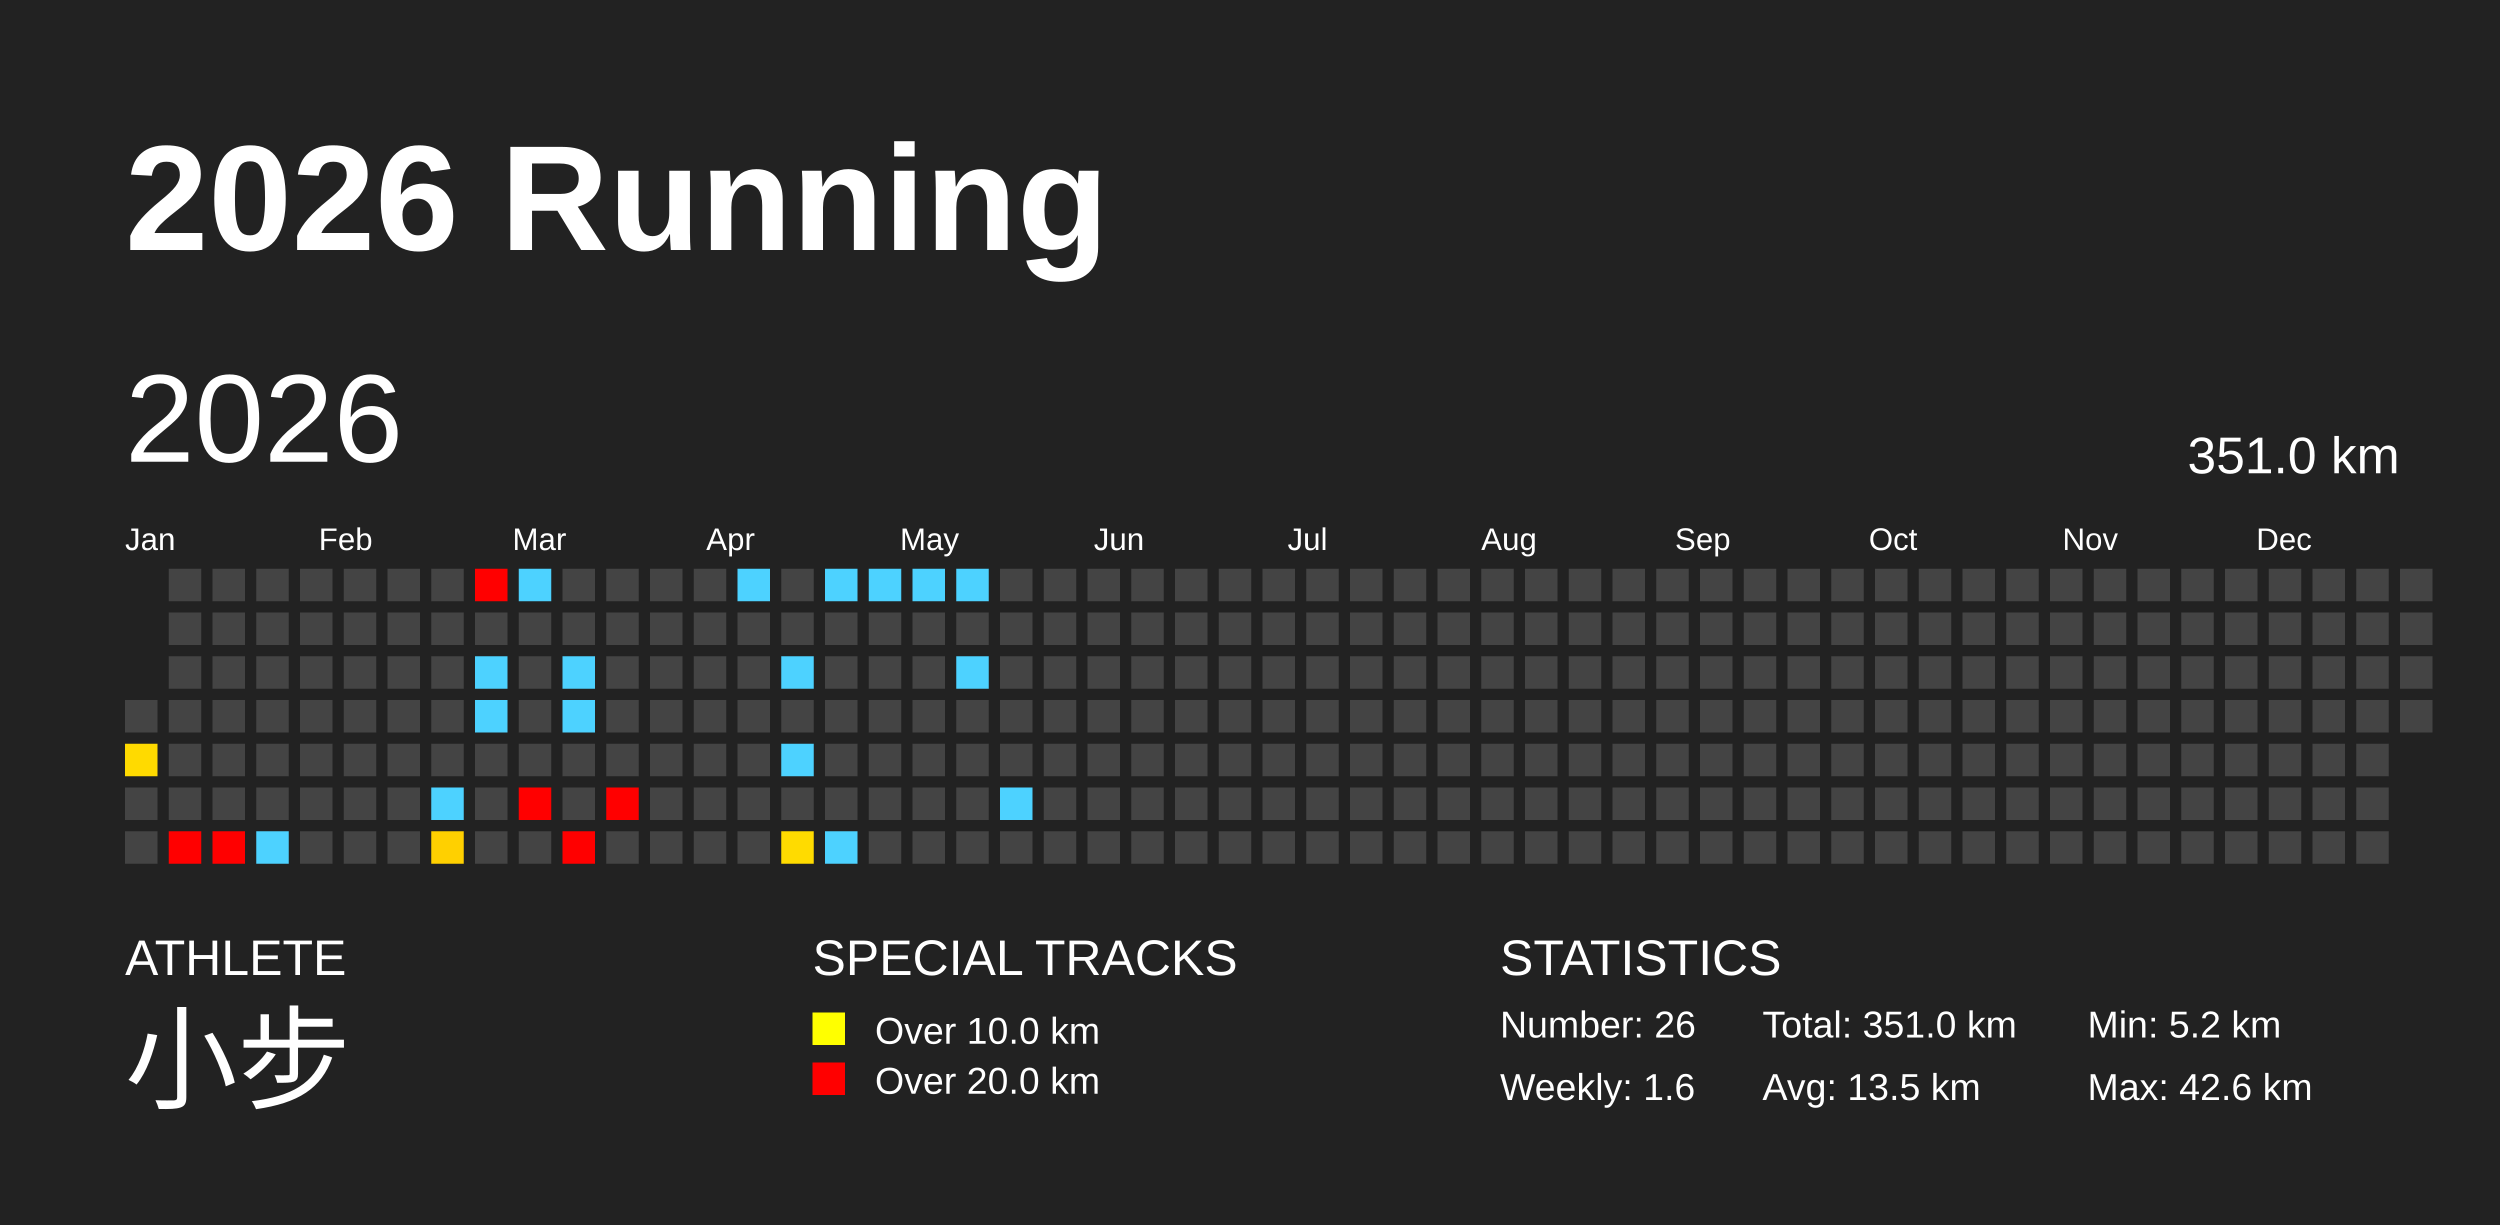
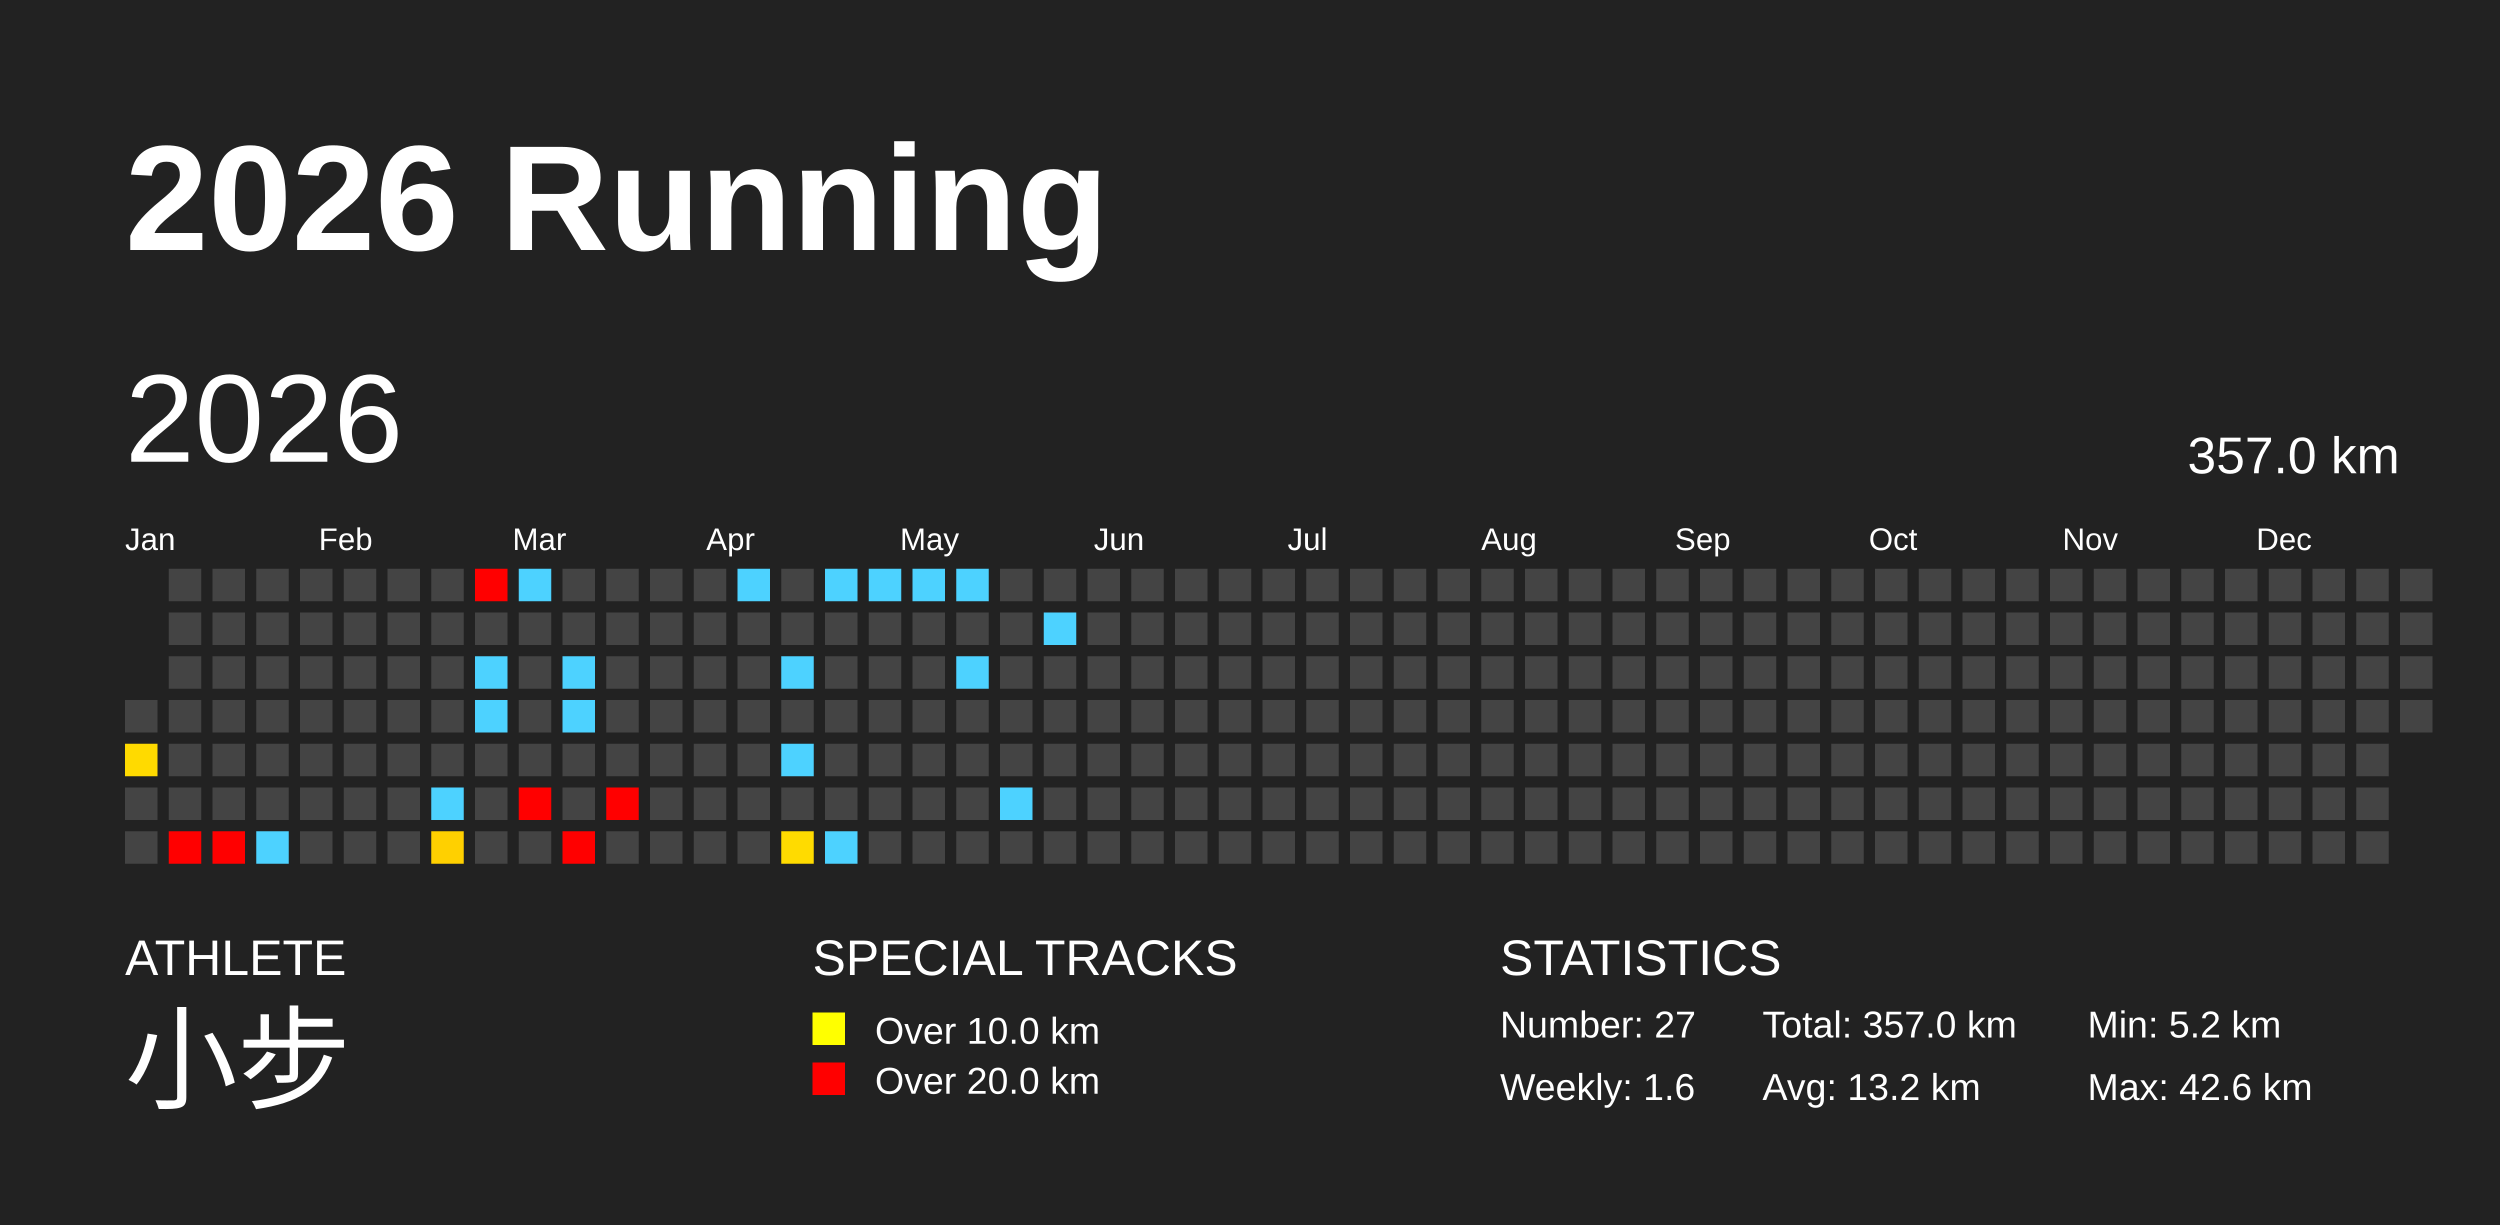
<svg xmlns="http://www.w3.org/2000/svg" baseProfile="full" height="98mm" version="1.1" viewBox="0,0,200,98" width="200mm">
  <defs />
  <rect fill="#222222" height="98" width="200" x="0" y="0" />
  <text fill="#FFFFFF" style="font-size:12px; font-family:Arial; font-weight:bold;" x="10" y="20">2026 Running</text>
  <text fill="#FFFFFF" style="font-size:4px; font-family:Arial" x="10" y="78">ATHLETE</text>
  <text fill="#FFFFFF" style="font-size:9px; font-family:Arial" x="10" y="88">小步</text>
  <text fill="#FFFFFF" style="font-size:4px; font-family:Arial" x="65" y="78">SPECIAL TRACKS</text>
  <rect fill="yellow" height="2.6" width="2.6" x="65" y="81" />
  <text fill="#FFFFFF" style="font-size:3px; font-family:Arial" x="70" y="83.5">Over 10.0 km</text>
  <rect fill="red" height="2.6" width="2.6" x="65" y="85" />
  <text fill="#FFFFFF" style="font-size:3px; font-family:Arial" x="70" y="87.5">Over 20.0 km</text>
  <text fill="#FFFFFF" style="font-size:4px; font-family:Arial" x="120" y="78">STATISTICS</text>
-   <text fill="#FFFFFF" style="font-size:3px; font-family:Arial" x="120" y="83">Number: 26</text>
+   <text fill="#FFFFFF" style="font-size:3px; font-family:Arial" x="120" y="83">Number: 27</text>
  <text fill="#FFFFFF" style="font-size:3px; font-family:Arial" x="120" y="88">Weekly: 1.6</text>
-   <text fill="#FFFFFF" style="font-size:3px; font-family:Arial" x="141" y="83">Total: 351.0 km</text>
-   <text fill="#FFFFFF" style="font-size:3px; font-family:Arial" x="141" y="88">Avg: 13.5 km</text>
+   <text fill="#FFFFFF" style="font-size:3px; font-family:Arial" x="141" y="83">Total: 357.0 km</text>
+   <text fill="#FFFFFF" style="font-size:3px; font-family:Arial" x="141" y="88">Avg: 13.2 km</text>
  <text fill="#FFFFFF" style="font-size:3px; font-family:Arial" x="167" y="83">Min: 5.2 km</text>
  <text fill="#FFFFFF" style="font-size:3px; font-family:Arial" x="167" y="88">Max: 42.6 km</text>
  <text dominant-baseline="hanging" fill="#FFFFFF" style="font-size:10.0px; font-family:Arial;" x="10" y="30">2026</text>
-   <text dominant-baseline="hanging" fill="#FFFFFF" style="font-size:4.125px; font-family:Arial;" x="175" y="35">351.0 km</text>
+   <text dominant-baseline="hanging" fill="#FFFFFF" style="font-size:4.125px; font-family:Arial;" x="175" y="35">357.0 km</text>
  <text fill="#FFFFFF" style="font-size:2.5px; font-family:Arial" x="10.0" y="44">Jan</text>
  <text fill="#FFFFFF" style="font-size:2.5px; font-family:Arial" x="25.5" y="44">Feb</text>
  <text fill="#FFFFFF" style="font-size:2.5px; font-family:Arial" x="41.0" y="44">Mar</text>
  <text fill="#FFFFFF" style="font-size:2.5px; font-family:Arial" x="56.5" y="44">Apr</text>
  <text fill="#FFFFFF" style="font-size:2.5px; font-family:Arial" x="72.0" y="44">May</text>
  <text fill="#FFFFFF" style="font-size:2.5px; font-family:Arial" x="87.5" y="44">Jun</text>
  <text fill="#FFFFFF" style="font-size:2.5px; font-family:Arial" x="103.0" y="44">Jul</text>
  <text fill="#FFFFFF" style="font-size:2.5px; font-family:Arial" x="118.5" y="44">Aug</text>
  <text fill="#FFFFFF" style="font-size:2.5px; font-family:Arial" x="134.0" y="44">Sep</text>
  <text fill="#FFFFFF" style="font-size:2.5px; font-family:Arial" x="149.5" y="44">Oct</text>
  <text fill="#FFFFFF" style="font-size:2.5px; font-family:Arial" x="165.0" y="44">Nov</text>
  <text fill="#FFFFFF" style="font-size:2.5px; font-family:Arial" x="180.5" y="44">Dec</text>
  <rect fill="#444444" height="2.6" width="2.6" x="10.0" y="56.0" />
  <rect fill="#ffda00" height="2.6" width="2.6" x="10.0" y="59.5" />
  <rect fill="#444444" height="2.6" width="2.6" x="10.0" y="63.0" />
  <rect fill="#444444" height="2.6" width="2.6" x="10.0" y="66.5" />
  <rect fill="#444444" height="2.6" width="2.6" x="13.5" y="45.5" />
  <rect fill="#444444" height="2.6" width="2.6" x="13.5" y="49.0" />
  <rect fill="#444444" height="2.6" width="2.6" x="13.5" y="52.5" />
  <rect fill="#444444" height="2.6" width="2.6" x="13.5" y="56.0" />
  <rect fill="#444444" height="2.6" width="2.6" x="13.5" y="59.5" />
  <rect fill="#444444" height="2.6" width="2.6" x="13.5" y="63.0" />
  <rect fill="red" height="2.6" width="2.6" x="13.5" y="66.5" />
  <rect fill="#444444" height="2.6" width="2.6" x="17.0" y="45.5" />
  <rect fill="#444444" height="2.6" width="2.6" x="17.0" y="49.0" />
  <rect fill="#444444" height="2.6" width="2.6" x="17.0" y="52.5" />
  <rect fill="#444444" height="2.6" width="2.6" x="17.0" y="56.0" />
  <rect fill="#444444" height="2.6" width="2.6" x="17.0" y="59.5" />
  <rect fill="#444444" height="2.6" width="2.6" x="17.0" y="63.0" />
  <rect fill="red" height="2.6" width="2.6" x="17.0" y="66.5" />
  <rect fill="#444444" height="2.6" width="2.6" x="20.5" y="45.5" />
  <rect fill="#444444" height="2.6" width="2.6" x="20.5" y="49.0" />
  <rect fill="#444444" height="2.6" width="2.6" x="20.5" y="52.5" />
  <rect fill="#444444" height="2.6" width="2.6" x="20.5" y="56.0" />
  <rect fill="#444444" height="2.6" width="2.6" x="20.5" y="59.5" />
  <rect fill="#444444" height="2.6" width="2.6" x="20.5" y="63.0" />
  <rect fill="#4dd2ff" height="2.6" width="2.6" x="20.5" y="66.5" />
  <rect fill="#444444" height="2.6" width="2.6" x="24.0" y="45.5" />
  <rect fill="#444444" height="2.6" width="2.6" x="24.0" y="49.0" />
  <rect fill="#444444" height="2.6" width="2.6" x="24.0" y="52.5" />
  <rect fill="#444444" height="2.6" width="2.6" x="24.0" y="56.0" />
  <rect fill="#444444" height="2.6" width="2.6" x="24.0" y="59.5" />
  <rect fill="#444444" height="2.6" width="2.6" x="24.0" y="63.0" />
  <rect fill="#444444" height="2.6" width="2.6" x="24.0" y="66.5" />
  <rect fill="#444444" height="2.6" width="2.6" x="27.5" y="45.5" />
  <rect fill="#444444" height="2.6" width="2.6" x="27.5" y="49.0" />
  <rect fill="#444444" height="2.6" width="2.6" x="27.5" y="52.5" />
  <rect fill="#444444" height="2.6" width="2.6" x="27.5" y="56.0" />
  <rect fill="#444444" height="2.6" width="2.6" x="27.5" y="59.5" />
  <rect fill="#444444" height="2.6" width="2.6" x="27.5" y="63.0" />
  <rect fill="#444444" height="2.6" width="2.6" x="27.5" y="66.5" />
  <rect fill="#444444" height="2.6" width="2.6" x="31.0" y="45.5" />
  <rect fill="#444444" height="2.6" width="2.6" x="31.0" y="49.0" />
  <rect fill="#444444" height="2.6" width="2.6" x="31.0" y="52.5" />
  <rect fill="#444444" height="2.6" width="2.6" x="31.0" y="56.0" />
  <rect fill="#444444" height="2.6" width="2.6" x="31.0" y="59.5" />
  <rect fill="#444444" height="2.6" width="2.6" x="31.0" y="63.0" />
  <rect fill="#444444" height="2.6" width="2.6" x="31.0" y="66.5" />
  <rect fill="#444444" height="2.6" width="2.6" x="34.5" y="45.5" />
  <rect fill="#444444" height="2.6" width="2.6" x="34.5" y="49.0" />
  <rect fill="#444444" height="2.6" width="2.6" x="34.5" y="52.5" />
  <rect fill="#444444" height="2.6" width="2.6" x="34.5" y="56.0" />
  <rect fill="#444444" height="2.6" width="2.6" x="34.5" y="59.5" />
  <rect fill="#4dd2ff" height="2.6" width="2.6" x="34.5" y="63.0" />
  <rect fill="#ffd000" height="2.6" width="2.6" x="34.5" y="66.5" />
  <rect fill="red" height="2.6" width="2.6" x="38.0" y="45.5" />
  <rect fill="#444444" height="2.6" width="2.6" x="38.0" y="49.0" />
  <rect fill="#4dd2ff" height="2.6" width="2.6" x="38.0" y="52.5" />
  <rect fill="#4dd2ff" height="2.6" width="2.6" x="38.0" y="56.0" />
  <rect fill="#444444" height="2.6" width="2.6" x="38.0" y="59.5" />
  <rect fill="#444444" height="2.6" width="2.6" x="38.0" y="63.0" />
  <rect fill="#444444" height="2.6" width="2.6" x="38.0" y="66.5" />
  <rect fill="#4dd2ff" height="2.6" width="2.6" x="41.5" y="45.5" />
  <rect fill="#444444" height="2.6" width="2.6" x="41.5" y="49.0" />
  <rect fill="#444444" height="2.6" width="2.6" x="41.5" y="52.5" />
  <rect fill="#444444" height="2.6" width="2.6" x="41.5" y="56.0" />
  <rect fill="#444444" height="2.6" width="2.6" x="41.5" y="59.5" />
  <rect fill="red" height="2.6" width="2.6" x="41.5" y="63.0" />
  <rect fill="#444444" height="2.6" width="2.6" x="41.5" y="66.5" />
  <rect fill="#444444" height="2.6" width="2.6" x="45.0" y="45.5" />
  <rect fill="#444444" height="2.6" width="2.6" x="45.0" y="49.0" />
  <rect fill="#4dd2ff" height="2.6" width="2.6" x="45.0" y="52.5" />
  <rect fill="#4dd2ff" height="2.6" width="2.6" x="45.0" y="56.0" />
  <rect fill="#444444" height="2.6" width="2.6" x="45.0" y="59.5" />
  <rect fill="#444444" height="2.6" width="2.6" x="45.0" y="63.0" />
  <rect fill="red" height="2.6" width="2.6" x="45.0" y="66.5" />
  <rect fill="#444444" height="2.6" width="2.6" x="48.5" y="45.5" />
  <rect fill="#444444" height="2.6" width="2.6" x="48.5" y="49.0" />
  <rect fill="#444444" height="2.6" width="2.6" x="48.5" y="52.5" />
  <rect fill="#444444" height="2.6" width="2.6" x="48.5" y="56.0" />
  <rect fill="#444444" height="2.6" width="2.6" x="48.5" y="59.5" />
  <rect fill="red" height="2.6" width="2.6" x="48.5" y="63.0" />
  <rect fill="#444444" height="2.6" width="2.6" x="48.5" y="66.5" />
  <rect fill="#444444" height="2.6" width="2.6" x="52.0" y="45.5" />
  <rect fill="#444444" height="2.6" width="2.6" x="52.0" y="49.0" />
  <rect fill="#444444" height="2.6" width="2.6" x="52.0" y="52.5" />
  <rect fill="#444444" height="2.6" width="2.6" x="52.0" y="56.0" />
  <rect fill="#444444" height="2.6" width="2.6" x="52.0" y="59.5" />
  <rect fill="#444444" height="2.6" width="2.6" x="52.0" y="63.0" />
  <rect fill="#444444" height="2.6" width="2.6" x="52.0" y="66.5" />
  <rect fill="#444444" height="2.6" width="2.6" x="55.5" y="45.5" />
  <rect fill="#444444" height="2.6" width="2.6" x="55.5" y="49.0" />
  <rect fill="#444444" height="2.6" width="2.6" x="55.5" y="52.5" />
  <rect fill="#444444" height="2.6" width="2.6" x="55.5" y="56.0" />
  <rect fill="#444444" height="2.6" width="2.6" x="55.5" y="59.5" />
  <rect fill="#444444" height="2.6" width="2.6" x="55.5" y="63.0" />
  <rect fill="#444444" height="2.6" width="2.6" x="55.5" y="66.5" />
  <rect fill="#4dd2ff" height="2.6" width="2.6" x="59.0" y="45.5" />
  <rect fill="#444444" height="2.6" width="2.6" x="59.0" y="49.0" />
  <rect fill="#444444" height="2.6" width="2.6" x="59.0" y="52.5" />
  <rect fill="#444444" height="2.6" width="2.6" x="59.0" y="56.0" />
  <rect fill="#444444" height="2.6" width="2.6" x="59.0" y="59.5" />
  <rect fill="#444444" height="2.6" width="2.6" x="59.0" y="63.0" />
  <rect fill="#444444" height="2.6" width="2.6" x="59.0" y="66.5" />
  <rect fill="#444444" height="2.6" width="2.6" x="62.5" y="45.5" />
  <rect fill="#444444" height="2.6" width="2.6" x="62.5" y="49.0" />
  <rect fill="#4dd2ff" height="2.6" width="2.6" x="62.5" y="52.5" />
  <rect fill="#444444" height="2.6" width="2.6" x="62.5" y="56.0" />
  <rect fill="#4dd2ff" height="2.6" width="2.6" x="62.5" y="59.5" />
  <rect fill="#444444" height="2.6" width="2.6" x="62.5" y="63.0" />
  <rect fill="#ffdb00" height="2.6" width="2.6" x="62.5" y="66.5" />
  <rect fill="#4dd2ff" height="2.6" width="2.6" x="66.0" y="45.5" />
  <rect fill="#444444" height="2.6" width="2.6" x="66.0" y="49.0" />
  <rect fill="#444444" height="2.6" width="2.6" x="66.0" y="52.5" />
  <rect fill="#444444" height="2.6" width="2.6" x="66.0" y="56.0" />
  <rect fill="#444444" height="2.6" width="2.6" x="66.0" y="59.5" />
  <rect fill="#444444" height="2.6" width="2.6" x="66.0" y="63.0" />
  <rect fill="#4dd2ff" height="2.6" width="2.6" x="66.0" y="66.5" />
  <rect fill="#4dd2ff" height="2.6" width="2.6" x="69.5" y="45.5" />
  <rect fill="#444444" height="2.6" width="2.6" x="69.5" y="49.0" />
  <rect fill="#444444" height="2.6" width="2.6" x="69.5" y="52.5" />
  <rect fill="#444444" height="2.6" width="2.6" x="69.5" y="56.0" />
  <rect fill="#444444" height="2.6" width="2.6" x="69.5" y="59.5" />
  <rect fill="#444444" height="2.6" width="2.6" x="69.5" y="63.0" />
  <rect fill="#444444" height="2.6" width="2.6" x="69.5" y="66.5" />
  <rect fill="#4dd2ff" height="2.6" width="2.6" x="73.0" y="45.5" />
  <rect fill="#444444" height="2.6" width="2.6" x="73.0" y="49.0" />
  <rect fill="#444444" height="2.6" width="2.6" x="73.0" y="52.5" />
  <rect fill="#444444" height="2.6" width="2.6" x="73.0" y="56.0" />
  <rect fill="#444444" height="2.6" width="2.6" x="73.0" y="59.5" />
  <rect fill="#444444" height="2.6" width="2.6" x="73.0" y="63.0" />
  <rect fill="#444444" height="2.6" width="2.6" x="73.0" y="66.5" />
  <rect fill="#4dd2ff" height="2.6" width="2.6" x="76.5" y="45.5" />
  <rect fill="#444444" height="2.6" width="2.6" x="76.5" y="49.0" />
  <rect fill="#4dd2ff" height="2.6" width="2.6" x="76.5" y="52.5" />
  <rect fill="#444444" height="2.6" width="2.6" x="76.5" y="56.0" />
  <rect fill="#444444" height="2.6" width="2.6" x="76.5" y="59.5" />
  <rect fill="#444444" height="2.6" width="2.6" x="76.5" y="63.0" />
  <rect fill="#444444" height="2.6" width="2.6" x="76.5" y="66.5" />
  <rect fill="#444444" height="2.6" width="2.6" x="80.0" y="45.5" />
  <rect fill="#444444" height="2.6" width="2.6" x="80.0" y="49.0" />
  <rect fill="#444444" height="2.6" width="2.6" x="80.0" y="52.5" />
  <rect fill="#444444" height="2.6" width="2.6" x="80.0" y="56.0" />
  <rect fill="#444444" height="2.6" width="2.6" x="80.0" y="59.5" />
  <rect fill="#4dd2ff" height="2.6" width="2.6" x="80.0" y="63.0" />
  <rect fill="#444444" height="2.6" width="2.6" x="80.0" y="66.5" />
  <rect fill="#444444" height="2.6" width="2.6" x="83.5" y="45.5" />
-   <rect fill="#444444" height="2.6" width="2.6" x="83.5" y="49.0" />
+   <rect fill="#4dd2ff" height="2.6" width="2.6" x="83.5" y="49.0" />
  <rect fill="#444444" height="2.6" width="2.6" x="83.5" y="52.5" />
  <rect fill="#444444" height="2.6" width="2.6" x="83.5" y="56.0" />
  <rect fill="#444444" height="2.6" width="2.6" x="83.5" y="59.5" />
  <rect fill="#444444" height="2.6" width="2.6" x="83.5" y="63.0" />
  <rect fill="#444444" height="2.6" width="2.6" x="83.5" y="66.5" />
  <rect fill="#444444" height="2.6" width="2.6" x="87.0" y="45.5" />
  <rect fill="#444444" height="2.6" width="2.6" x="87.0" y="49.0" />
  <rect fill="#444444" height="2.6" width="2.6" x="87.0" y="52.5" />
  <rect fill="#444444" height="2.6" width="2.6" x="87.0" y="56.0" />
  <rect fill="#444444" height="2.6" width="2.6" x="87.0" y="59.5" />
  <rect fill="#444444" height="2.6" width="2.6" x="87.0" y="63.0" />
  <rect fill="#444444" height="2.6" width="2.6" x="87.0" y="66.5" />
  <rect fill="#444444" height="2.6" width="2.6" x="90.5" y="45.5" />
  <rect fill="#444444" height="2.6" width="2.6" x="90.5" y="49.0" />
  <rect fill="#444444" height="2.6" width="2.6" x="90.5" y="52.5" />
  <rect fill="#444444" height="2.6" width="2.6" x="90.5" y="56.0" />
  <rect fill="#444444" height="2.6" width="2.6" x="90.5" y="59.5" />
  <rect fill="#444444" height="2.6" width="2.6" x="90.5" y="63.0" />
  <rect fill="#444444" height="2.6" width="2.6" x="90.5" y="66.5" />
  <rect fill="#444444" height="2.6" width="2.6" x="94.0" y="45.5" />
  <rect fill="#444444" height="2.6" width="2.6" x="94.0" y="49.0" />
  <rect fill="#444444" height="2.6" width="2.6" x="94.0" y="52.5" />
  <rect fill="#444444" height="2.6" width="2.6" x="94.0" y="56.0" />
  <rect fill="#444444" height="2.6" width="2.6" x="94.0" y="59.5" />
  <rect fill="#444444" height="2.6" width="2.6" x="94.0" y="63.0" />
  <rect fill="#444444" height="2.6" width="2.6" x="94.0" y="66.5" />
  <rect fill="#444444" height="2.6" width="2.6" x="97.5" y="45.5" />
  <rect fill="#444444" height="2.6" width="2.6" x="97.5" y="49.0" />
  <rect fill="#444444" height="2.6" width="2.6" x="97.5" y="52.5" />
  <rect fill="#444444" height="2.6" width="2.6" x="97.5" y="56.0" />
  <rect fill="#444444" height="2.6" width="2.6" x="97.5" y="59.5" />
  <rect fill="#444444" height="2.6" width="2.6" x="97.5" y="63.0" />
  <rect fill="#444444" height="2.6" width="2.6" x="97.5" y="66.5" />
  <rect fill="#444444" height="2.6" width="2.6" x="101.0" y="45.5" />
  <rect fill="#444444" height="2.6" width="2.6" x="101.0" y="49.0" />
  <rect fill="#444444" height="2.6" width="2.6" x="101.0" y="52.5" />
  <rect fill="#444444" height="2.6" width="2.6" x="101.0" y="56.0" />
  <rect fill="#444444" height="2.6" width="2.6" x="101.0" y="59.5" />
  <rect fill="#444444" height="2.6" width="2.6" x="101.0" y="63.0" />
  <rect fill="#444444" height="2.6" width="2.6" x="101.0" y="66.5" />
  <rect fill="#444444" height="2.6" width="2.6" x="104.5" y="45.5" />
  <rect fill="#444444" height="2.6" width="2.6" x="104.5" y="49.0" />
  <rect fill="#444444" height="2.6" width="2.6" x="104.5" y="52.5" />
  <rect fill="#444444" height="2.6" width="2.6" x="104.5" y="56.0" />
  <rect fill="#444444" height="2.6" width="2.6" x="104.5" y="59.5" />
  <rect fill="#444444" height="2.6" width="2.6" x="104.5" y="63.0" />
  <rect fill="#444444" height="2.6" width="2.6" x="104.5" y="66.5" />
  <rect fill="#444444" height="2.6" width="2.6" x="108.0" y="45.5" />
  <rect fill="#444444" height="2.6" width="2.6" x="108.0" y="49.0" />
  <rect fill="#444444" height="2.6" width="2.6" x="108.0" y="52.5" />
  <rect fill="#444444" height="2.6" width="2.6" x="108.0" y="56.0" />
  <rect fill="#444444" height="2.6" width="2.6" x="108.0" y="59.5" />
  <rect fill="#444444" height="2.6" width="2.6" x="108.0" y="63.0" />
  <rect fill="#444444" height="2.6" width="2.6" x="108.0" y="66.5" />
  <rect fill="#444444" height="2.6" width="2.6" x="111.5" y="45.5" />
  <rect fill="#444444" height="2.6" width="2.6" x="111.5" y="49.0" />
  <rect fill="#444444" height="2.6" width="2.6" x="111.5" y="52.5" />
  <rect fill="#444444" height="2.6" width="2.6" x="111.5" y="56.0" />
  <rect fill="#444444" height="2.6" width="2.6" x="111.5" y="59.5" />
  <rect fill="#444444" height="2.6" width="2.6" x="111.5" y="63.0" />
  <rect fill="#444444" height="2.6" width="2.6" x="111.5" y="66.5" />
  <rect fill="#444444" height="2.6" width="2.6" x="115.0" y="45.5" />
  <rect fill="#444444" height="2.6" width="2.6" x="115.0" y="49.0" />
  <rect fill="#444444" height="2.6" width="2.6" x="115.0" y="52.5" />
  <rect fill="#444444" height="2.6" width="2.6" x="115.0" y="56.0" />
  <rect fill="#444444" height="2.6" width="2.6" x="115.0" y="59.5" />
  <rect fill="#444444" height="2.6" width="2.6" x="115.0" y="63.0" />
  <rect fill="#444444" height="2.6" width="2.6" x="115.0" y="66.5" />
  <rect fill="#444444" height="2.6" width="2.6" x="118.5" y="45.5" />
  <rect fill="#444444" height="2.6" width="2.6" x="118.5" y="49.0" />
  <rect fill="#444444" height="2.6" width="2.6" x="118.5" y="52.5" />
  <rect fill="#444444" height="2.6" width="2.6" x="118.5" y="56.0" />
  <rect fill="#444444" height="2.6" width="2.6" x="118.5" y="59.5" />
  <rect fill="#444444" height="2.6" width="2.6" x="118.5" y="63.0" />
  <rect fill="#444444" height="2.6" width="2.6" x="118.5" y="66.5" />
  <rect fill="#444444" height="2.6" width="2.6" x="122.0" y="45.5" />
  <rect fill="#444444" height="2.6" width="2.6" x="122.0" y="49.0" />
  <rect fill="#444444" height="2.6" width="2.6" x="122.0" y="52.5" />
  <rect fill="#444444" height="2.6" width="2.6" x="122.0" y="56.0" />
  <rect fill="#444444" height="2.6" width="2.6" x="122.0" y="59.5" />
  <rect fill="#444444" height="2.6" width="2.6" x="122.0" y="63.0" />
  <rect fill="#444444" height="2.6" width="2.6" x="122.0" y="66.5" />
  <rect fill="#444444" height="2.6" width="2.6" x="125.5" y="45.5" />
  <rect fill="#444444" height="2.6" width="2.6" x="125.5" y="49.0" />
  <rect fill="#444444" height="2.6" width="2.6" x="125.5" y="52.5" />
  <rect fill="#444444" height="2.6" width="2.6" x="125.5" y="56.0" />
  <rect fill="#444444" height="2.6" width="2.6" x="125.5" y="59.5" />
  <rect fill="#444444" height="2.6" width="2.6" x="125.5" y="63.0" />
  <rect fill="#444444" height="2.6" width="2.6" x="125.5" y="66.5" />
  <rect fill="#444444" height="2.6" width="2.6" x="129.0" y="45.5" />
  <rect fill="#444444" height="2.6" width="2.6" x="129.0" y="49.0" />
  <rect fill="#444444" height="2.6" width="2.6" x="129.0" y="52.5" />
  <rect fill="#444444" height="2.6" width="2.6" x="129.0" y="56.0" />
  <rect fill="#444444" height="2.6" width="2.6" x="129.0" y="59.5" />
  <rect fill="#444444" height="2.6" width="2.6" x="129.0" y="63.0" />
  <rect fill="#444444" height="2.6" width="2.6" x="129.0" y="66.5" />
  <rect fill="#444444" height="2.6" width="2.6" x="132.5" y="45.5" />
  <rect fill="#444444" height="2.6" width="2.6" x="132.5" y="49.0" />
  <rect fill="#444444" height="2.6" width="2.6" x="132.5" y="52.5" />
  <rect fill="#444444" height="2.6" width="2.6" x="132.5" y="56.0" />
  <rect fill="#444444" height="2.6" width="2.6" x="132.5" y="59.5" />
  <rect fill="#444444" height="2.6" width="2.6" x="132.5" y="63.0" />
  <rect fill="#444444" height="2.6" width="2.6" x="132.5" y="66.5" />
  <rect fill="#444444" height="2.6" width="2.6" x="136.0" y="45.5" />
  <rect fill="#444444" height="2.6" width="2.6" x="136.0" y="49.0" />
  <rect fill="#444444" height="2.6" width="2.6" x="136.0" y="52.5" />
  <rect fill="#444444" height="2.6" width="2.6" x="136.0" y="56.0" />
  <rect fill="#444444" height="2.6" width="2.6" x="136.0" y="59.5" />
  <rect fill="#444444" height="2.6" width="2.6" x="136.0" y="63.0" />
  <rect fill="#444444" height="2.6" width="2.6" x="136.0" y="66.5" />
  <rect fill="#444444" height="2.6" width="2.6" x="139.5" y="45.5" />
  <rect fill="#444444" height="2.6" width="2.6" x="139.5" y="49.0" />
  <rect fill="#444444" height="2.6" width="2.6" x="139.5" y="52.5" />
  <rect fill="#444444" height="2.6" width="2.6" x="139.5" y="56.0" />
  <rect fill="#444444" height="2.6" width="2.6" x="139.5" y="59.5" />
  <rect fill="#444444" height="2.6" width="2.6" x="139.5" y="63.0" />
  <rect fill="#444444" height="2.6" width="2.6" x="139.5" y="66.5" />
  <rect fill="#444444" height="2.6" width="2.6" x="143.0" y="45.5" />
  <rect fill="#444444" height="2.6" width="2.6" x="143.0" y="49.0" />
  <rect fill="#444444" height="2.6" width="2.6" x="143.0" y="52.5" />
  <rect fill="#444444" height="2.6" width="2.6" x="143.0" y="56.0" />
  <rect fill="#444444" height="2.6" width="2.6" x="143.0" y="59.5" />
  <rect fill="#444444" height="2.6" width="2.6" x="143.0" y="63.0" />
  <rect fill="#444444" height="2.6" width="2.6" x="143.0" y="66.5" />
  <rect fill="#444444" height="2.6" width="2.6" x="146.5" y="45.5" />
  <rect fill="#444444" height="2.6" width="2.6" x="146.5" y="49.0" />
  <rect fill="#444444" height="2.6" width="2.6" x="146.5" y="52.5" />
  <rect fill="#444444" height="2.6" width="2.6" x="146.5" y="56.0" />
  <rect fill="#444444" height="2.6" width="2.6" x="146.5" y="59.5" />
  <rect fill="#444444" height="2.6" width="2.6" x="146.5" y="63.0" />
  <rect fill="#444444" height="2.6" width="2.6" x="146.5" y="66.5" />
  <rect fill="#444444" height="2.6" width="2.6" x="150.0" y="45.5" />
  <rect fill="#444444" height="2.6" width="2.6" x="150.0" y="49.0" />
  <rect fill="#444444" height="2.6" width="2.6" x="150.0" y="52.5" />
  <rect fill="#444444" height="2.6" width="2.6" x="150.0" y="56.0" />
  <rect fill="#444444" height="2.6" width="2.6" x="150.0" y="59.5" />
  <rect fill="#444444" height="2.6" width="2.6" x="150.0" y="63.0" />
  <rect fill="#444444" height="2.6" width="2.6" x="150.0" y="66.5" />
  <rect fill="#444444" height="2.6" width="2.6" x="153.5" y="45.5" />
  <rect fill="#444444" height="2.6" width="2.6" x="153.5" y="49.0" />
  <rect fill="#444444" height="2.6" width="2.6" x="153.5" y="52.5" />
  <rect fill="#444444" height="2.6" width="2.6" x="153.5" y="56.0" />
  <rect fill="#444444" height="2.6" width="2.6" x="153.5" y="59.5" />
  <rect fill="#444444" height="2.6" width="2.6" x="153.5" y="63.0" />
  <rect fill="#444444" height="2.6" width="2.6" x="153.5" y="66.5" />
  <rect fill="#444444" height="2.6" width="2.6" x="157.0" y="45.5" />
  <rect fill="#444444" height="2.6" width="2.6" x="157.0" y="49.0" />
  <rect fill="#444444" height="2.6" width="2.6" x="157.0" y="52.5" />
  <rect fill="#444444" height="2.6" width="2.6" x="157.0" y="56.0" />
  <rect fill="#444444" height="2.6" width="2.6" x="157.0" y="59.5" />
  <rect fill="#444444" height="2.6" width="2.6" x="157.0" y="63.0" />
  <rect fill="#444444" height="2.6" width="2.6" x="157.0" y="66.5" />
  <rect fill="#444444" height="2.6" width="2.6" x="160.5" y="45.5" />
  <rect fill="#444444" height="2.6" width="2.6" x="160.5" y="49.0" />
  <rect fill="#444444" height="2.6" width="2.6" x="160.5" y="52.5" />
  <rect fill="#444444" height="2.6" width="2.6" x="160.5" y="56.0" />
  <rect fill="#444444" height="2.6" width="2.6" x="160.5" y="59.5" />
  <rect fill="#444444" height="2.6" width="2.6" x="160.5" y="63.0" />
  <rect fill="#444444" height="2.6" width="2.6" x="160.5" y="66.5" />
  <rect fill="#444444" height="2.6" width="2.6" x="164.0" y="45.5" />
  <rect fill="#444444" height="2.6" width="2.6" x="164.0" y="49.0" />
  <rect fill="#444444" height="2.6" width="2.6" x="164.0" y="52.5" />
  <rect fill="#444444" height="2.6" width="2.6" x="164.0" y="56.0" />
  <rect fill="#444444" height="2.6" width="2.6" x="164.0" y="59.5" />
  <rect fill="#444444" height="2.6" width="2.6" x="164.0" y="63.0" />
  <rect fill="#444444" height="2.6" width="2.6" x="164.0" y="66.5" />
  <rect fill="#444444" height="2.6" width="2.6" x="167.5" y="45.5" />
  <rect fill="#444444" height="2.6" width="2.6" x="167.5" y="49.0" />
  <rect fill="#444444" height="2.6" width="2.6" x="167.5" y="52.5" />
  <rect fill="#444444" height="2.6" width="2.6" x="167.5" y="56.0" />
  <rect fill="#444444" height="2.6" width="2.6" x="167.5" y="59.5" />
  <rect fill="#444444" height="2.6" width="2.6" x="167.5" y="63.0" />
  <rect fill="#444444" height="2.6" width="2.6" x="167.5" y="66.5" />
  <rect fill="#444444" height="2.6" width="2.6" x="171.0" y="45.5" />
  <rect fill="#444444" height="2.6" width="2.6" x="171.0" y="49.0" />
  <rect fill="#444444" height="2.6" width="2.6" x="171.0" y="52.5" />
  <rect fill="#444444" height="2.6" width="2.6" x="171.0" y="56.0" />
  <rect fill="#444444" height="2.6" width="2.6" x="171.0" y="59.5" />
  <rect fill="#444444" height="2.6" width="2.6" x="171.0" y="63.0" />
  <rect fill="#444444" height="2.6" width="2.6" x="171.0" y="66.5" />
  <rect fill="#444444" height="2.6" width="2.6" x="174.5" y="45.5" />
  <rect fill="#444444" height="2.6" width="2.6" x="174.5" y="49.0" />
  <rect fill="#444444" height="2.6" width="2.6" x="174.5" y="52.5" />
  <rect fill="#444444" height="2.6" width="2.6" x="174.5" y="56.0" />
  <rect fill="#444444" height="2.6" width="2.6" x="174.5" y="59.5" />
  <rect fill="#444444" height="2.6" width="2.6" x="174.5" y="63.0" />
  <rect fill="#444444" height="2.6" width="2.6" x="174.5" y="66.5" />
  <rect fill="#444444" height="2.6" width="2.6" x="178.0" y="45.5" />
  <rect fill="#444444" height="2.6" width="2.6" x="178.0" y="49.0" />
  <rect fill="#444444" height="2.6" width="2.6" x="178.0" y="52.5" />
  <rect fill="#444444" height="2.6" width="2.6" x="178.0" y="56.0" />
  <rect fill="#444444" height="2.6" width="2.6" x="178.0" y="59.5" />
  <rect fill="#444444" height="2.6" width="2.6" x="178.0" y="63.0" />
  <rect fill="#444444" height="2.6" width="2.6" x="178.0" y="66.5" />
  <rect fill="#444444" height="2.6" width="2.6" x="181.5" y="45.5" />
  <rect fill="#444444" height="2.6" width="2.6" x="181.5" y="49.0" />
  <rect fill="#444444" height="2.6" width="2.6" x="181.5" y="52.5" />
  <rect fill="#444444" height="2.6" width="2.6" x="181.5" y="56.0" />
  <rect fill="#444444" height="2.6" width="2.6" x="181.5" y="59.5" />
  <rect fill="#444444" height="2.6" width="2.6" x="181.5" y="63.0" />
  <rect fill="#444444" height="2.6" width="2.6" x="181.5" y="66.5" />
  <rect fill="#444444" height="2.6" width="2.6" x="185.0" y="45.5" />
  <rect fill="#444444" height="2.6" width="2.6" x="185.0" y="49.0" />
  <rect fill="#444444" height="2.6" width="2.6" x="185.0" y="52.5" />
  <rect fill="#444444" height="2.6" width="2.6" x="185.0" y="56.0" />
  <rect fill="#444444" height="2.6" width="2.6" x="185.0" y="59.5" />
  <rect fill="#444444" height="2.6" width="2.6" x="185.0" y="63.0" />
  <rect fill="#444444" height="2.6" width="2.6" x="185.0" y="66.5" />
  <rect fill="#444444" height="2.6" width="2.6" x="188.5" y="45.5" />
  <rect fill="#444444" height="2.6" width="2.6" x="188.5" y="49.0" />
  <rect fill="#444444" height="2.6" width="2.6" x="188.5" y="52.5" />
  <rect fill="#444444" height="2.6" width="2.6" x="188.5" y="56.0" />
  <rect fill="#444444" height="2.6" width="2.6" x="188.5" y="59.5" />
  <rect fill="#444444" height="2.6" width="2.6" x="188.5" y="63.0" />
  <rect fill="#444444" height="2.6" width="2.6" x="188.5" y="66.5" />
  <rect fill="#444444" height="2.6" width="2.6" x="192.0" y="45.5" />
  <rect fill="#444444" height="2.6" width="2.6" x="192.0" y="49.0" />
  <rect fill="#444444" height="2.6" width="2.6" x="192.0" y="52.5" />
  <rect fill="#444444" height="2.6" width="2.6" x="192.0" y="56.0" />
</svg>
